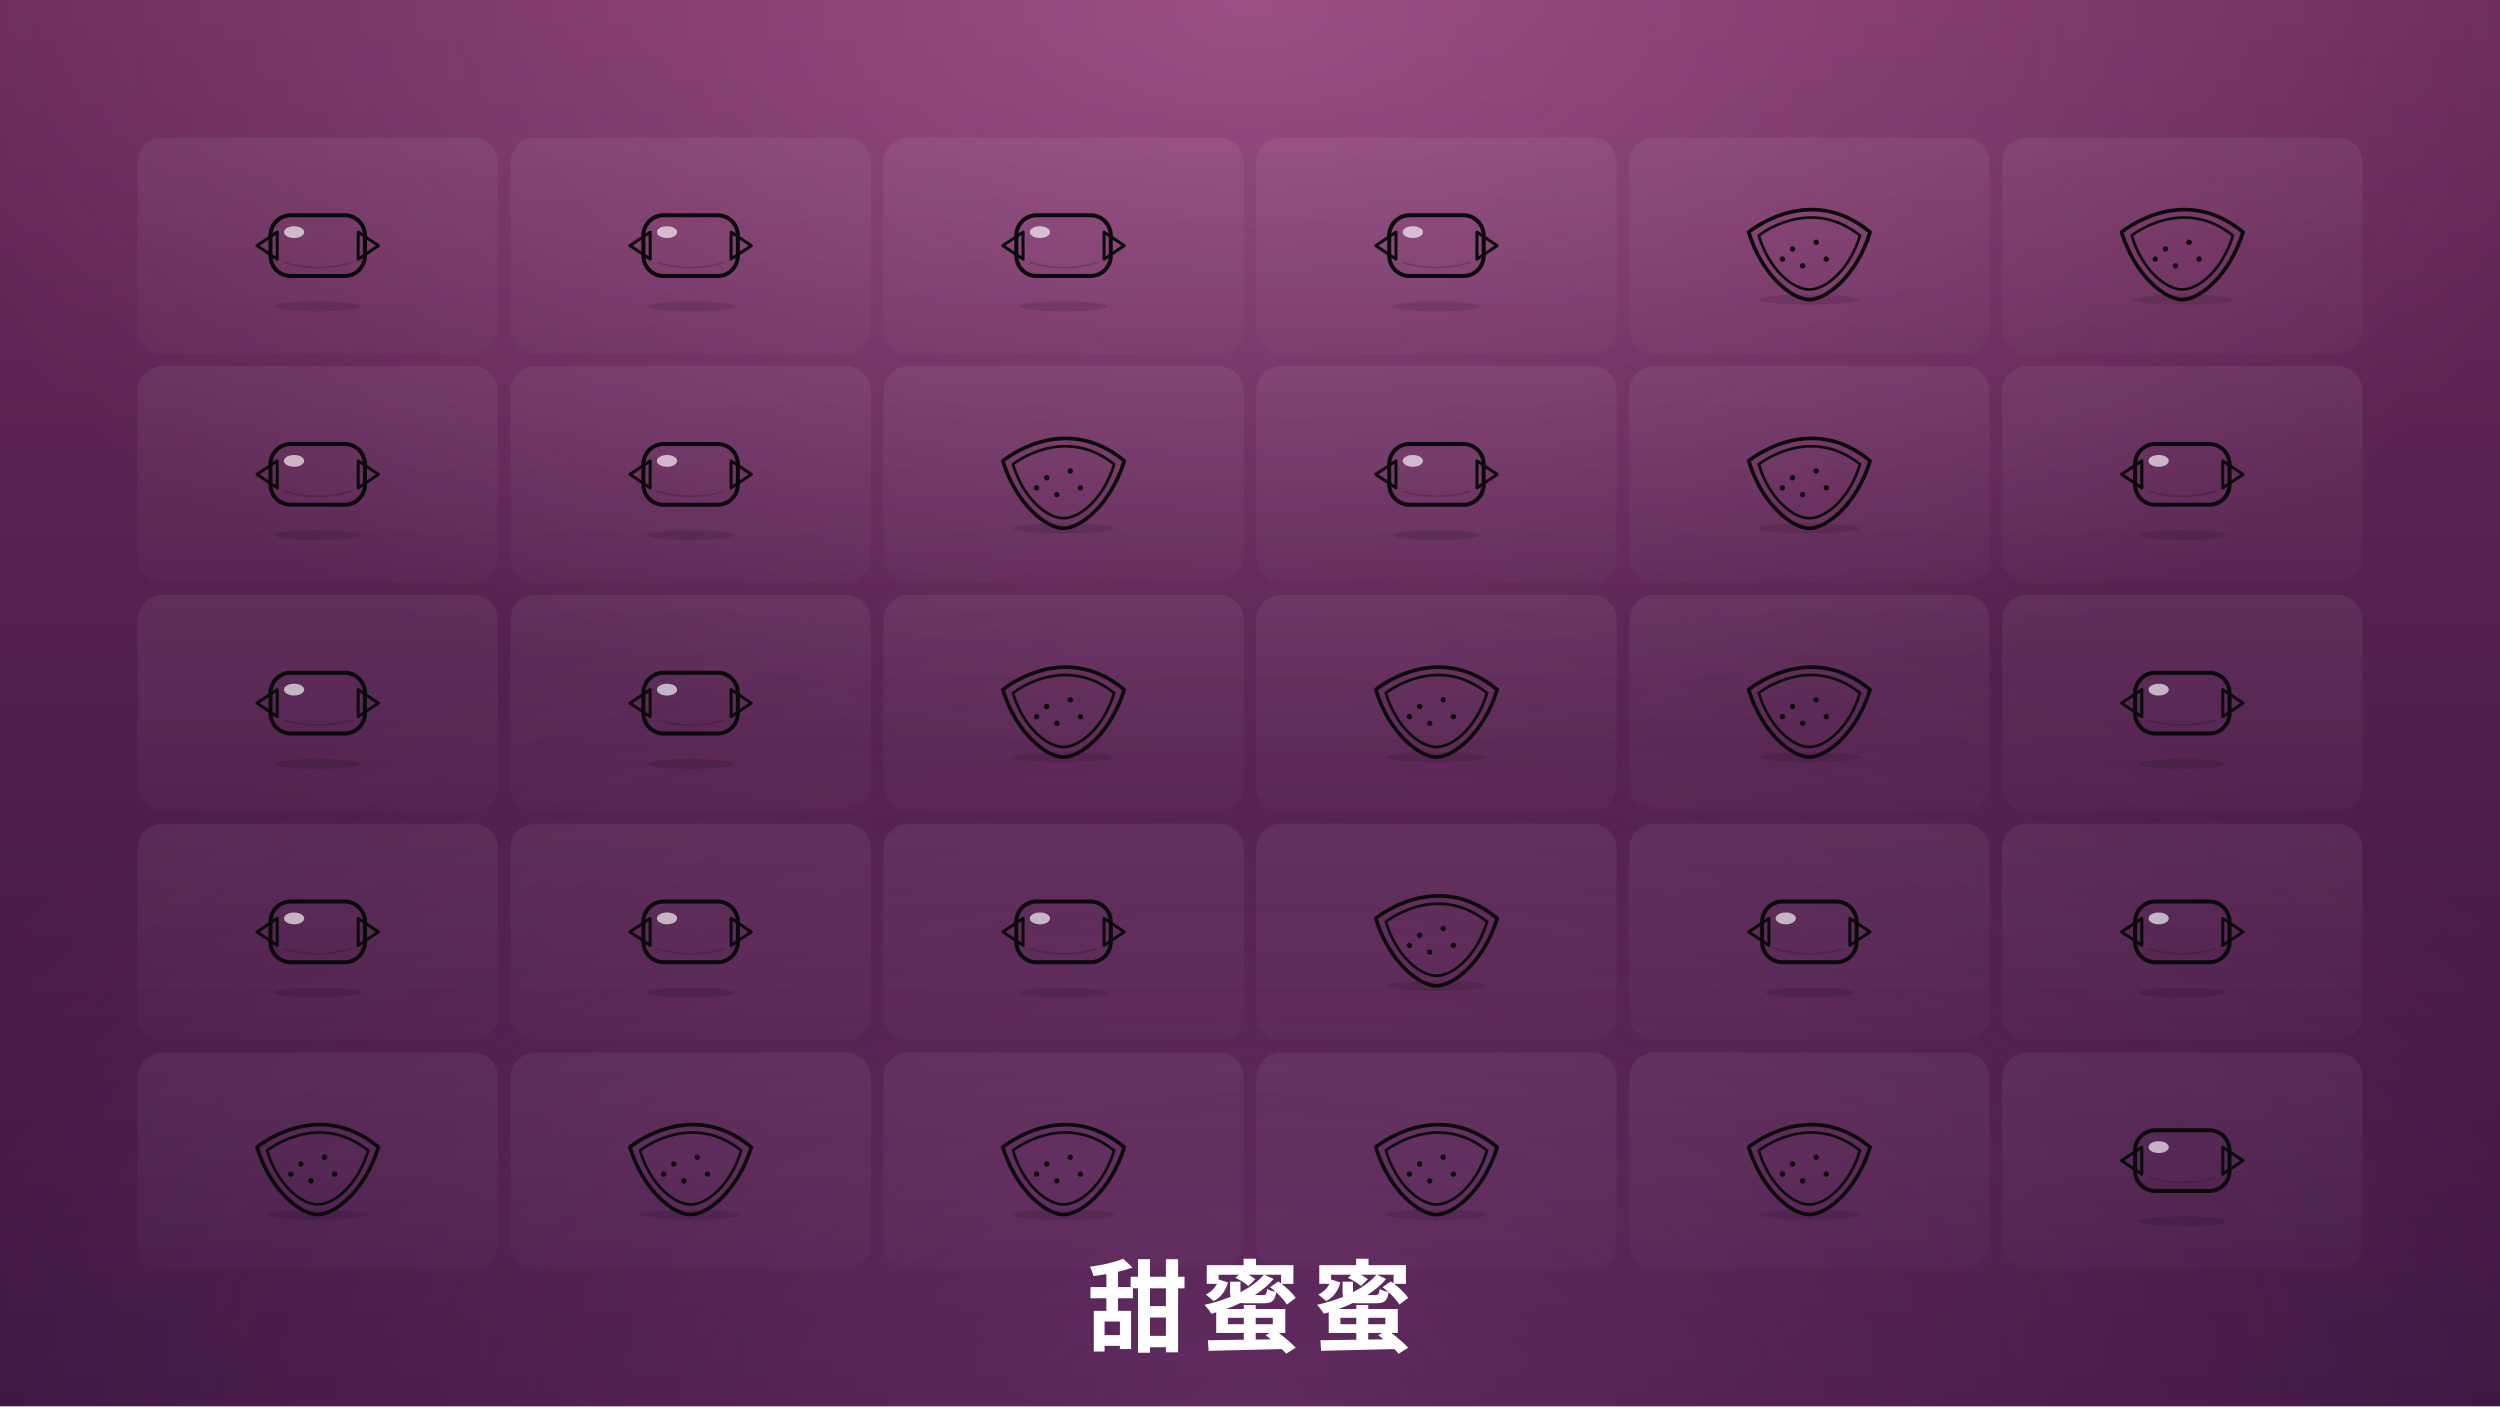
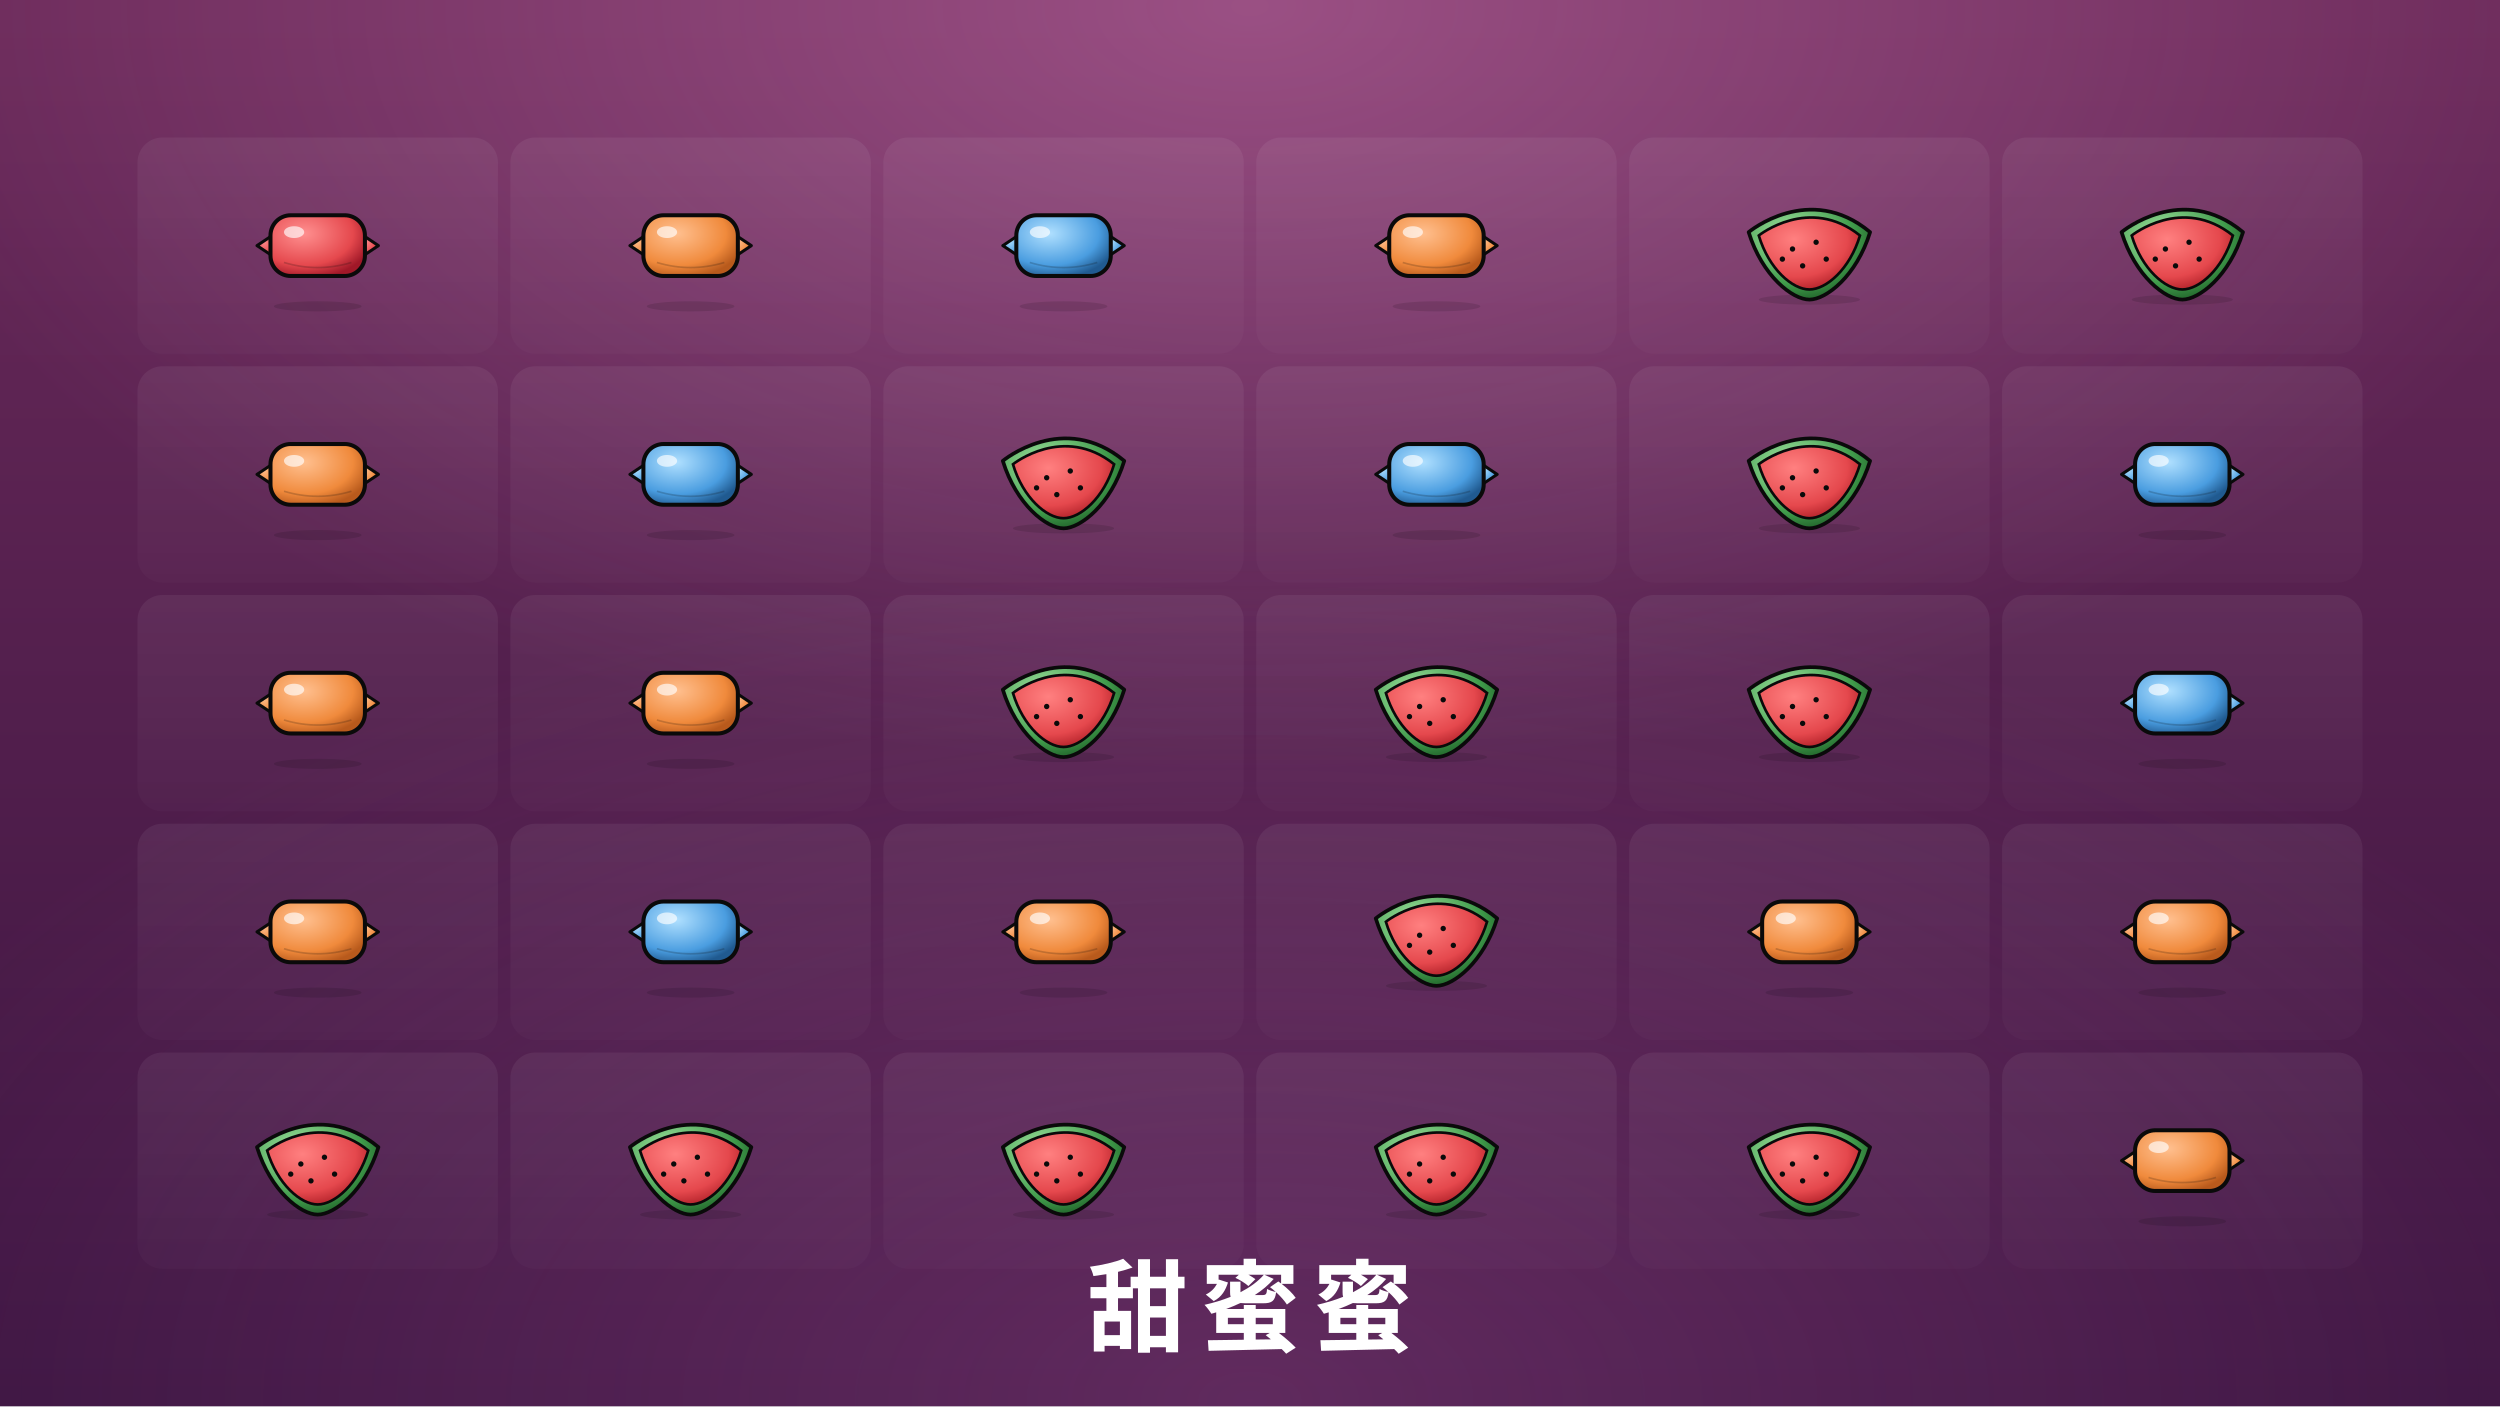
<svg xmlns="http://www.w3.org/2000/svg" viewBox="0 0 800 450" preserveAspectRatio="xMidYMid slice">
  <defs>
+     <radialGradient id="sw-blue" cx="35%" cy="30%" r="75%">
+       <stop offset="0%" stop-color="#b0e0ff" />
+       <stop offset="70%" stop-color="#4a9de0" />
+       <stop offset="100%" stop-color="#205a90" />
+     </radialGradient>
+     <radialGradient id="sw-green" cx="35%" cy="30%" r="75%">
+       <stop offset="0%" stop-color="#a8eaa8" />
+       <stop offset="70%" stop-color="#3f9a4a" />
+       <stop offset="100%" stop-color="#1f6028" />
+     </radialGradient>
+     <radialGradient id="sw-purple" cx="35%" cy="30%" r="75%">
+       <stop offset="0%" stop-color="#d8b0f0" />
+       <stop offset="70%" stop-color="#9060c0" />
+       <stop offset="100%" stop-color="#5a3080" />
+     </radialGradient>
+     <radialGradient id="sw-red" cx="35%" cy="30%" r="75%">
+       <stop offset="0%" stop-color="#ff9090" />
+       <stop offset="70%" stop-color="#e5484d" />
+       <stop offset="100%" stop-color="#a01828" />
+     </radialGradient>
+     <radialGradient id="sw-orange" cx="35%" cy="30%" r="75%">
+       <stop offset="0%" stop-color="#ffc090" />
+       <stop offset="70%" stop-color="#f08a3c" />
+       <stop offset="100%" stop-color="#b85a1c" />
+     </radialGradient>
+     <radialGradient id="sw-yellow" cx="35%" cy="30%" r="75%">
+       <stop offset="0%" stop-color="#fff2a0" />
+       <stop offset="70%" stop-color="#f0c33e" />
+       <stop offset="100%" stop-color="#a07020" />
+     </radialGradient>
+     <radialGradient id="sw-banana" cx="35%" cy="30%" r="75%">
+       <stop offset="0%" stop-color="#f0e8a0" />
+       <stop offset="70%" stop-color="#d8b84a" />
+       <stop offset="100%" stop-color="#a08030" />
+     </radialGradient>
+     <radialGradient id="sw-grape" cx="35%" cy="30%" r="75%">
+       <stop offset="0%" stop-color="#b088e0" />
+       <stop offset="70%" stop-color="#7a4aa8" />
+       <stop offset="100%" stop-color="#522e80" />
+     </radialGradient>
+     <radialGradient id="sw-watermelon" cx="35%" cy="30%" r="75%">
+       <stop offset="0%" stop-color="#ff8080" />
+       <stop offset="70%" stop-color="#e5484d" />
+       <stop offset="100%" stop-color="#b02028" />
+     </radialGradient>
+     <radialGradient id="sw-apple" cx="35%" cy="30%" r="75%">
+       <stop offset="0%" stop-color="#ff7878" />
+       <stop offset="70%" stop-color="#d03838" />
+       <stop offset="100%" stop-color="#901818" />
+     </radialGradient>
+     <radialGradient id="sw-plum" cx="35%" cy="30%" r="75%">
+       <stop offset="0%" stop-color="#c890d8" />
+       <stop offset="70%" stop-color="#8a4898" />
+       <stop offset="100%" stop-color="#5a2868" />
+     </radialGradient>
+     <linearGradient id="sw-lolli" x1="0" y1="0" x2="1" y2="1">
+       <stop offset="0%" stop-color="#ff9ed8" />
+       <stop offset="50%" stop-color="#c870b8" />
+       <stop offset="100%" stop-color="#7a2870" />
+     </linearGradient>
    <linearGradient id="cellbg" x1="0" y1="0" x2="0" y2="1">
      <stop offset="0" stop-color="#fff" stop-opacity=".06" />
      <stop offset="1" stop-color="#fff" stop-opacity=".02" />
    </linearGradient>
    <linearGradient id="hlbg" x1="0" y1="0" x2="0" y2="1">
      <stop offset="0" stop-color="#ffc8eb" stop-opacity=".4" />
      <stop offset="1" stop-color="#d63b8a" stop-opacity=".25" />
    </linearGradient>
    <radialGradient id="st1" cx="50%" cy="0%" r="55%">
      <stop offset="0" stop-color="#ffa0dc" stop-opacity=".32" />
      <stop offset="1" stop-color="#ffa0dc" stop-opacity="0" />
    </radialGradient>
    <radialGradient id="st2" cx="50%" cy="100%" r="60%">
      <stop offset="0" stop-color="#e678c8" stop-opacity=".22" />
      <stop offset="1" stop-color="#e678c8" stop-opacity="0" />
    </radialGradient>
    <linearGradient id="stbg" x1="0" y1="0" x2="0" y2="1">
      <stop offset="0" stop-color="#6b2a5a" />
      <stop offset="1" stop-color="#3a1440" />
    </linearGradient>
  </defs>
  <rect width="800" height="450" fill="url(#stbg)" />
  <rect width="800" height="450" fill="url(#st1)" />
  <rect width="800" height="450" fill="url(#st2)" />
  <rect x="44" y="44" width="115.333" height="69.2" rx="8" fill="url(#cellbg)" />
  <svg x="74.679" y="51.612" width="53.976" height="53.976" viewBox="0 0 100 100">
    <ellipse cx="50" cy="86" rx="26" ry="3" fill="#000" opacity=".12" />
    <path d="M14 50 L26 42 L26 58 Z" fill="url(#sw-red)" stroke="#0a0a0a" stroke-width="1.8" stroke-linejoin="round" />
    <path d="M86 50 L74 42 L74 58 Z" fill="url(#sw-red)" stroke="#0a0a0a" stroke-width="1.8" stroke-linejoin="round" />
    <rect x="22" y="32" width="56" height="36" rx="12" fill="url(#sw-red)" stroke="#0a0a0a" stroke-width="2.4" />
    <ellipse cx="36" cy="42" rx="6" ry="3.5" fill="#fff" opacity="0.65" />
    <path d="M30 60 Q50 66 70 60" stroke="#0a0a0a" stroke-width="1" fill="none" opacity=".2" />
  </svg>
  <rect x="163.333" y="44" width="115.333" height="69.2" rx="8" fill="url(#cellbg)" />
  <svg x="194.012" y="51.612" width="53.976" height="53.976" viewBox="0 0 100 100">
    <ellipse cx="50" cy="86" rx="26" ry="3" fill="#000" opacity=".12" />
    <path d="M14 50 L26 42 L26 58 Z" fill="url(#sw-orange)" stroke="#0a0a0a" stroke-width="1.8" stroke-linejoin="round" />
    <path d="M86 50 L74 42 L74 58 Z" fill="url(#sw-orange)" stroke="#0a0a0a" stroke-width="1.8" stroke-linejoin="round" />
    <rect x="22" y="32" width="56" height="36" rx="12" fill="url(#sw-orange)" stroke="#0a0a0a" stroke-width="2.4" />
    <ellipse cx="36" cy="42" rx="6" ry="3.5" fill="#fff" opacity="0.65" />
    <path d="M30 60 Q50 66 70 60" stroke="#0a0a0a" stroke-width="1" fill="none" opacity=".2" />
  </svg>
  <rect x="282.667" y="44" width="115.333" height="69.2" rx="8" fill="url(#cellbg)" />
  <svg x="313.345" y="51.612" width="53.976" height="53.976" viewBox="0 0 100 100">
    <ellipse cx="50" cy="86" rx="26" ry="3" fill="#000" opacity=".12" />
    <path d="M14 50 L26 42 L26 58 Z" fill="url(#sw-blue)" stroke="#0a0a0a" stroke-width="1.8" stroke-linejoin="round" />
    <path d="M86 50 L74 42 L74 58 Z" fill="url(#sw-blue)" stroke="#0a0a0a" stroke-width="1.8" stroke-linejoin="round" />
    <rect x="22" y="32" width="56" height="36" rx="12" fill="url(#sw-blue)" stroke="#0a0a0a" stroke-width="2.4" />
    <ellipse cx="36" cy="42" rx="6" ry="3.5" fill="#fff" opacity="0.65" />
    <path d="M30 60 Q50 66 70 60" stroke="#0a0a0a" stroke-width="1" fill="none" opacity=".2" />
  </svg>
  <rect x="402" y="44" width="115.333" height="69.2" rx="8" fill="url(#cellbg)" />
  <svg x="432.679" y="51.612" width="53.976" height="53.976" viewBox="0 0 100 100">
    <ellipse cx="50" cy="86" rx="26" ry="3" fill="#000" opacity=".12" />
    <path d="M14 50 L26 42 L26 58 Z" fill="url(#sw-orange)" stroke="#0a0a0a" stroke-width="1.8" stroke-linejoin="round" />
    <path d="M86 50 L74 42 L74 58 Z" fill="url(#sw-orange)" stroke="#0a0a0a" stroke-width="1.8" stroke-linejoin="round" />
    <rect x="22" y="32" width="56" height="36" rx="12" fill="url(#sw-orange)" stroke="#0a0a0a" stroke-width="2.4" />
    <ellipse cx="36" cy="42" rx="6" ry="3.5" fill="#fff" opacity="0.65" />
    <path d="M30 60 Q50 66 70 60" stroke="#0a0a0a" stroke-width="1" fill="none" opacity=".2" />
  </svg>
  <rect x="521.333" y="44" width="115.333" height="69.2" rx="8" fill="url(#cellbg)" />
  <svg x="552.012" y="51.612" width="53.976" height="53.976" viewBox="0 0 100 100">
    <ellipse cx="50" cy="82" rx="30" ry="3" fill="#000" opacity=".12" />
    <path d="M14 42 C14 42 50 12 86 42 C78 68 60 82 50 82 C40 82 22 68 14 42 Z" fill="url(#sw-green)" stroke="#0a0a0a" stroke-width="2.2" stroke-linejoin="round" />
    <path d="M20 44 C20 44 50 20 80 44 C74 64 60 76 50 76 C40 76 26 64 20 44 Z" fill="url(#sw-watermelon)" stroke="#0a0a0a" stroke-width="1.6" />
    <circle cx="40" cy="52" r="1.6" fill="#0a0a0a" />
    <circle cx="54" cy="48" r="1.6" fill="#0a0a0a" />
    <circle cx="60" cy="58" r="1.6" fill="#0a0a0a" />
    <circle cx="46" cy="62" r="1.6" fill="#0a0a0a" />
    <circle cx="34" cy="58" r="1.6" fill="#0a0a0a" />
  </svg>
  <rect x="640.667" y="44" width="115.333" height="69.2" rx="8" fill="url(#cellbg)" />
  <svg x="671.345" y="51.612" width="53.976" height="53.976" viewBox="0 0 100 100">
    <ellipse cx="50" cy="82" rx="30" ry="3" fill="#000" opacity=".12" />
    <path d="M14 42 C14 42 50 12 86 42 C78 68 60 82 50 82 C40 82 22 68 14 42 Z" fill="url(#sw-green)" stroke="#0a0a0a" stroke-width="2.2" stroke-linejoin="round" />
    <path d="M20 44 C20 44 50 20 80 44 C74 64 60 76 50 76 C40 76 26 64 20 44 Z" fill="url(#sw-watermelon)" stroke="#0a0a0a" stroke-width="1.6" />
    <circle cx="40" cy="52" r="1.6" fill="#0a0a0a" />
    <circle cx="54" cy="48" r="1.6" fill="#0a0a0a" />
    <circle cx="60" cy="58" r="1.6" fill="#0a0a0a" />
    <circle cx="46" cy="62" r="1.6" fill="#0a0a0a" />
    <circle cx="34" cy="58" r="1.6" fill="#0a0a0a" />
  </svg>
  <rect x="44" y="117.2" width="115.333" height="69.2" rx="8" fill="url(#cellbg)" />
  <svg x="74.679" y="124.812" width="53.976" height="53.976" viewBox="0 0 100 100">
    <ellipse cx="50" cy="86" rx="26" ry="3" fill="#000" opacity=".12" />
    <path d="M14 50 L26 42 L26 58 Z" fill="url(#sw-orange)" stroke="#0a0a0a" stroke-width="1.8" stroke-linejoin="round" />
    <path d="M86 50 L74 42 L74 58 Z" fill="url(#sw-orange)" stroke="#0a0a0a" stroke-width="1.8" stroke-linejoin="round" />
    <rect x="22" y="32" width="56" height="36" rx="12" fill="url(#sw-orange)" stroke="#0a0a0a" stroke-width="2.4" />
    <ellipse cx="36" cy="42" rx="6" ry="3.5" fill="#fff" opacity="0.65" />
    <path d="M30 60 Q50 66 70 60" stroke="#0a0a0a" stroke-width="1" fill="none" opacity=".2" />
  </svg>
  <rect x="163.333" y="117.2" width="115.333" height="69.2" rx="8" fill="url(#cellbg)" />
  <svg x="194.012" y="124.812" width="53.976" height="53.976" viewBox="0 0 100 100">
    <ellipse cx="50" cy="86" rx="26" ry="3" fill="#000" opacity=".12" />
    <path d="M14 50 L26 42 L26 58 Z" fill="url(#sw-blue)" stroke="#0a0a0a" stroke-width="1.8" stroke-linejoin="round" />
    <path d="M86 50 L74 42 L74 58 Z" fill="url(#sw-blue)" stroke="#0a0a0a" stroke-width="1.8" stroke-linejoin="round" />
    <rect x="22" y="32" width="56" height="36" rx="12" fill="url(#sw-blue)" stroke="#0a0a0a" stroke-width="2.4" />
    <ellipse cx="36" cy="42" rx="6" ry="3.5" fill="#fff" opacity="0.65" />
    <path d="M30 60 Q50 66 70 60" stroke="#0a0a0a" stroke-width="1" fill="none" opacity=".2" />
  </svg>
  <rect x="282.667" y="117.2" width="115.333" height="69.2" rx="8" fill="url(#cellbg)" />
  <svg x="313.345" y="124.812" width="53.976" height="53.976" viewBox="0 0 100 100">
    <ellipse cx="50" cy="82" rx="30" ry="3" fill="#000" opacity=".12" />
    <path d="M14 42 C14 42 50 12 86 42 C78 68 60 82 50 82 C40 82 22 68 14 42 Z" fill="url(#sw-green)" stroke="#0a0a0a" stroke-width="2.2" stroke-linejoin="round" />
    <path d="M20 44 C20 44 50 20 80 44 C74 64 60 76 50 76 C40 76 26 64 20 44 Z" fill="url(#sw-watermelon)" stroke="#0a0a0a" stroke-width="1.6" />
    <circle cx="40" cy="52" r="1.6" fill="#0a0a0a" />
    <circle cx="54" cy="48" r="1.6" fill="#0a0a0a" />
    <circle cx="60" cy="58" r="1.6" fill="#0a0a0a" />
    <circle cx="46" cy="62" r="1.6" fill="#0a0a0a" />
    <circle cx="34" cy="58" r="1.6" fill="#0a0a0a" />
  </svg>
  <rect x="402" y="117.2" width="115.333" height="69.2" rx="8" fill="url(#cellbg)" />
  <svg x="432.679" y="124.812" width="53.976" height="53.976" viewBox="0 0 100 100">
    <ellipse cx="50" cy="86" rx="26" ry="3" fill="#000" opacity=".12" />
    <path d="M14 50 L26 42 L26 58 Z" fill="url(#sw-blue)" stroke="#0a0a0a" stroke-width="1.8" stroke-linejoin="round" />
    <path d="M86 50 L74 42 L74 58 Z" fill="url(#sw-blue)" stroke="#0a0a0a" stroke-width="1.8" stroke-linejoin="round" />
    <rect x="22" y="32" width="56" height="36" rx="12" fill="url(#sw-blue)" stroke="#0a0a0a" stroke-width="2.4" />
    <ellipse cx="36" cy="42" rx="6" ry="3.5" fill="#fff" opacity="0.65" />
    <path d="M30 60 Q50 66 70 60" stroke="#0a0a0a" stroke-width="1" fill="none" opacity=".2" />
  </svg>
  <rect x="521.333" y="117.2" width="115.333" height="69.2" rx="8" fill="url(#cellbg)" />
  <svg x="552.012" y="124.812" width="53.976" height="53.976" viewBox="0 0 100 100">
    <ellipse cx="50" cy="82" rx="30" ry="3" fill="#000" opacity=".12" />
    <path d="M14 42 C14 42 50 12 86 42 C78 68 60 82 50 82 C40 82 22 68 14 42 Z" fill="url(#sw-green)" stroke="#0a0a0a" stroke-width="2.2" stroke-linejoin="round" />
    <path d="M20 44 C20 44 50 20 80 44 C74 64 60 76 50 76 C40 76 26 64 20 44 Z" fill="url(#sw-watermelon)" stroke="#0a0a0a" stroke-width="1.6" />
    <circle cx="40" cy="52" r="1.6" fill="#0a0a0a" />
    <circle cx="54" cy="48" r="1.6" fill="#0a0a0a" />
    <circle cx="60" cy="58" r="1.6" fill="#0a0a0a" />
    <circle cx="46" cy="62" r="1.6" fill="#0a0a0a" />
    <circle cx="34" cy="58" r="1.6" fill="#0a0a0a" />
  </svg>
  <rect x="640.667" y="117.2" width="115.333" height="69.2" rx="8" fill="url(#cellbg)" />
  <svg x="671.345" y="124.812" width="53.976" height="53.976" viewBox="0 0 100 100">
    <ellipse cx="50" cy="86" rx="26" ry="3" fill="#000" opacity=".12" />
    <path d="M14 50 L26 42 L26 58 Z" fill="url(#sw-blue)" stroke="#0a0a0a" stroke-width="1.8" stroke-linejoin="round" />
    <path d="M86 50 L74 42 L74 58 Z" fill="url(#sw-blue)" stroke="#0a0a0a" stroke-width="1.8" stroke-linejoin="round" />
    <rect x="22" y="32" width="56" height="36" rx="12" fill="url(#sw-blue)" stroke="#0a0a0a" stroke-width="2.4" />
    <ellipse cx="36" cy="42" rx="6" ry="3.5" fill="#fff" opacity="0.65" />
    <path d="M30 60 Q50 66 70 60" stroke="#0a0a0a" stroke-width="1" fill="none" opacity=".2" />
  </svg>
  <rect x="44" y="190.4" width="115.333" height="69.2" rx="8" fill="url(#cellbg)" />
  <svg x="74.679" y="198.012" width="53.976" height="53.976" viewBox="0 0 100 100">
    <ellipse cx="50" cy="86" rx="26" ry="3" fill="#000" opacity=".12" />
    <path d="M14 50 L26 42 L26 58 Z" fill="url(#sw-orange)" stroke="#0a0a0a" stroke-width="1.8" stroke-linejoin="round" />
    <path d="M86 50 L74 42 L74 58 Z" fill="url(#sw-orange)" stroke="#0a0a0a" stroke-width="1.8" stroke-linejoin="round" />
    <rect x="22" y="32" width="56" height="36" rx="12" fill="url(#sw-orange)" stroke="#0a0a0a" stroke-width="2.4" />
    <ellipse cx="36" cy="42" rx="6" ry="3.5" fill="#fff" opacity="0.65" />
    <path d="M30 60 Q50 66 70 60" stroke="#0a0a0a" stroke-width="1" fill="none" opacity=".2" />
  </svg>
  <rect x="163.333" y="190.4" width="115.333" height="69.2" rx="8" fill="url(#cellbg)" />
  <svg x="194.012" y="198.012" width="53.976" height="53.976" viewBox="0 0 100 100">
    <ellipse cx="50" cy="86" rx="26" ry="3" fill="#000" opacity=".12" />
    <path d="M14 50 L26 42 L26 58 Z" fill="url(#sw-orange)" stroke="#0a0a0a" stroke-width="1.8" stroke-linejoin="round" />
    <path d="M86 50 L74 42 L74 58 Z" fill="url(#sw-orange)" stroke="#0a0a0a" stroke-width="1.8" stroke-linejoin="round" />
    <rect x="22" y="32" width="56" height="36" rx="12" fill="url(#sw-orange)" stroke="#0a0a0a" stroke-width="2.4" />
    <ellipse cx="36" cy="42" rx="6" ry="3.5" fill="#fff" opacity="0.65" />
    <path d="M30 60 Q50 66 70 60" stroke="#0a0a0a" stroke-width="1" fill="none" opacity=".2" />
  </svg>
  <rect x="282.667" y="190.4" width="115.333" height="69.2" rx="8" fill="url(#cellbg)" />
  <svg x="313.345" y="198.012" width="53.976" height="53.976" viewBox="0 0 100 100">
    <ellipse cx="50" cy="82" rx="30" ry="3" fill="#000" opacity=".12" />
    <path d="M14 42 C14 42 50 12 86 42 C78 68 60 82 50 82 C40 82 22 68 14 42 Z" fill="url(#sw-green)" stroke="#0a0a0a" stroke-width="2.2" stroke-linejoin="round" />
    <path d="M20 44 C20 44 50 20 80 44 C74 64 60 76 50 76 C40 76 26 64 20 44 Z" fill="url(#sw-watermelon)" stroke="#0a0a0a" stroke-width="1.6" />
    <circle cx="40" cy="52" r="1.6" fill="#0a0a0a" />
    <circle cx="54" cy="48" r="1.6" fill="#0a0a0a" />
    <circle cx="60" cy="58" r="1.6" fill="#0a0a0a" />
    <circle cx="46" cy="62" r="1.6" fill="#0a0a0a" />
    <circle cx="34" cy="58" r="1.6" fill="#0a0a0a" />
  </svg>
  <rect x="402" y="190.4" width="115.333" height="69.2" rx="8" fill="url(#cellbg)" />
  <svg x="432.679" y="198.012" width="53.976" height="53.976" viewBox="0 0 100 100">
    <ellipse cx="50" cy="82" rx="30" ry="3" fill="#000" opacity=".12" />
    <path d="M14 42 C14 42 50 12 86 42 C78 68 60 82 50 82 C40 82 22 68 14 42 Z" fill="url(#sw-green)" stroke="#0a0a0a" stroke-width="2.2" stroke-linejoin="round" />
    <path d="M20 44 C20 44 50 20 80 44 C74 64 60 76 50 76 C40 76 26 64 20 44 Z" fill="url(#sw-watermelon)" stroke="#0a0a0a" stroke-width="1.6" />
    <circle cx="40" cy="52" r="1.6" fill="#0a0a0a" />
    <circle cx="54" cy="48" r="1.6" fill="#0a0a0a" />
    <circle cx="60" cy="58" r="1.6" fill="#0a0a0a" />
    <circle cx="46" cy="62" r="1.6" fill="#0a0a0a" />
    <circle cx="34" cy="58" r="1.6" fill="#0a0a0a" />
  </svg>
  <rect x="521.333" y="190.4" width="115.333" height="69.2" rx="8" fill="url(#cellbg)" />
  <svg x="552.012" y="198.012" width="53.976" height="53.976" viewBox="0 0 100 100">
    <ellipse cx="50" cy="82" rx="30" ry="3" fill="#000" opacity=".12" />
    <path d="M14 42 C14 42 50 12 86 42 C78 68 60 82 50 82 C40 82 22 68 14 42 Z" fill="url(#sw-green)" stroke="#0a0a0a" stroke-width="2.2" stroke-linejoin="round" />
    <path d="M20 44 C20 44 50 20 80 44 C74 64 60 76 50 76 C40 76 26 64 20 44 Z" fill="url(#sw-watermelon)" stroke="#0a0a0a" stroke-width="1.6" />
    <circle cx="40" cy="52" r="1.6" fill="#0a0a0a" />
    <circle cx="54" cy="48" r="1.6" fill="#0a0a0a" />
    <circle cx="60" cy="58" r="1.6" fill="#0a0a0a" />
    <circle cx="46" cy="62" r="1.6" fill="#0a0a0a" />
    <circle cx="34" cy="58" r="1.6" fill="#0a0a0a" />
  </svg>
  <rect x="640.667" y="190.4" width="115.333" height="69.2" rx="8" fill="url(#cellbg)" />
  <svg x="671.345" y="198.012" width="53.976" height="53.976" viewBox="0 0 100 100">
    <ellipse cx="50" cy="86" rx="26" ry="3" fill="#000" opacity=".12" />
    <path d="M14 50 L26 42 L26 58 Z" fill="url(#sw-blue)" stroke="#0a0a0a" stroke-width="1.8" stroke-linejoin="round" />
    <path d="M86 50 L74 42 L74 58 Z" fill="url(#sw-blue)" stroke="#0a0a0a" stroke-width="1.8" stroke-linejoin="round" />
    <rect x="22" y="32" width="56" height="36" rx="12" fill="url(#sw-blue)" stroke="#0a0a0a" stroke-width="2.4" />
    <ellipse cx="36" cy="42" rx="6" ry="3.5" fill="#fff" opacity="0.65" />
    <path d="M30 60 Q50 66 70 60" stroke="#0a0a0a" stroke-width="1" fill="none" opacity=".2" />
  </svg>
  <rect x="44" y="263.6" width="115.333" height="69.2" rx="8" fill="url(#cellbg)" />
  <svg x="74.679" y="271.212" width="53.976" height="53.976" viewBox="0 0 100 100">
    <ellipse cx="50" cy="86" rx="26" ry="3" fill="#000" opacity=".12" />
    <path d="M14 50 L26 42 L26 58 Z" fill="url(#sw-orange)" stroke="#0a0a0a" stroke-width="1.8" stroke-linejoin="round" />
    <path d="M86 50 L74 42 L74 58 Z" fill="url(#sw-orange)" stroke="#0a0a0a" stroke-width="1.8" stroke-linejoin="round" />
    <rect x="22" y="32" width="56" height="36" rx="12" fill="url(#sw-orange)" stroke="#0a0a0a" stroke-width="2.4" />
    <ellipse cx="36" cy="42" rx="6" ry="3.5" fill="#fff" opacity="0.65" />
    <path d="M30 60 Q50 66 70 60" stroke="#0a0a0a" stroke-width="1" fill="none" opacity=".2" />
  </svg>
  <rect x="163.333" y="263.6" width="115.333" height="69.2" rx="8" fill="url(#cellbg)" />
  <svg x="194.012" y="271.212" width="53.976" height="53.976" viewBox="0 0 100 100">
    <ellipse cx="50" cy="86" rx="26" ry="3" fill="#000" opacity=".12" />
    <path d="M14 50 L26 42 L26 58 Z" fill="url(#sw-blue)" stroke="#0a0a0a" stroke-width="1.8" stroke-linejoin="round" />
    <path d="M86 50 L74 42 L74 58 Z" fill="url(#sw-blue)" stroke="#0a0a0a" stroke-width="1.8" stroke-linejoin="round" />
    <rect x="22" y="32" width="56" height="36" rx="12" fill="url(#sw-blue)" stroke="#0a0a0a" stroke-width="2.4" />
    <ellipse cx="36" cy="42" rx="6" ry="3.5" fill="#fff" opacity="0.65" />
    <path d="M30 60 Q50 66 70 60" stroke="#0a0a0a" stroke-width="1" fill="none" opacity=".2" />
  </svg>
  <rect x="282.667" y="263.6" width="115.333" height="69.2" rx="8" fill="url(#cellbg)" />
  <svg x="313.345" y="271.212" width="53.976" height="53.976" viewBox="0 0 100 100">
    <ellipse cx="50" cy="86" rx="26" ry="3" fill="#000" opacity=".12" />
    <path d="M14 50 L26 42 L26 58 Z" fill="url(#sw-orange)" stroke="#0a0a0a" stroke-width="1.8" stroke-linejoin="round" />
    <path d="M86 50 L74 42 L74 58 Z" fill="url(#sw-orange)" stroke="#0a0a0a" stroke-width="1.8" stroke-linejoin="round" />
    <rect x="22" y="32" width="56" height="36" rx="12" fill="url(#sw-orange)" stroke="#0a0a0a" stroke-width="2.4" />
    <ellipse cx="36" cy="42" rx="6" ry="3.5" fill="#fff" opacity="0.65" />
    <path d="M30 60 Q50 66 70 60" stroke="#0a0a0a" stroke-width="1" fill="none" opacity=".2" />
  </svg>
  <rect x="402" y="263.6" width="115.333" height="69.2" rx="8" fill="url(#cellbg)" />
  <svg x="432.679" y="271.212" width="53.976" height="53.976" viewBox="0 0 100 100">
    <ellipse cx="50" cy="82" rx="30" ry="3" fill="#000" opacity=".12" />
    <path d="M14 42 C14 42 50 12 86 42 C78 68 60 82 50 82 C40 82 22 68 14 42 Z" fill="url(#sw-green)" stroke="#0a0a0a" stroke-width="2.2" stroke-linejoin="round" />
    <path d="M20 44 C20 44 50 20 80 44 C74 64 60 76 50 76 C40 76 26 64 20 44 Z" fill="url(#sw-watermelon)" stroke="#0a0a0a" stroke-width="1.6" />
    <circle cx="40" cy="52" r="1.6" fill="#0a0a0a" />
    <circle cx="54" cy="48" r="1.6" fill="#0a0a0a" />
    <circle cx="60" cy="58" r="1.6" fill="#0a0a0a" />
    <circle cx="46" cy="62" r="1.6" fill="#0a0a0a" />
    <circle cx="34" cy="58" r="1.6" fill="#0a0a0a" />
  </svg>
  <rect x="521.333" y="263.6" width="115.333" height="69.2" rx="8" fill="url(#cellbg)" />
  <svg x="552.012" y="271.212" width="53.976" height="53.976" viewBox="0 0 100 100">
    <ellipse cx="50" cy="86" rx="26" ry="3" fill="#000" opacity=".12" />
    <path d="M14 50 L26 42 L26 58 Z" fill="url(#sw-orange)" stroke="#0a0a0a" stroke-width="1.8" stroke-linejoin="round" />
    <path d="M86 50 L74 42 L74 58 Z" fill="url(#sw-orange)" stroke="#0a0a0a" stroke-width="1.8" stroke-linejoin="round" />
    <rect x="22" y="32" width="56" height="36" rx="12" fill="url(#sw-orange)" stroke="#0a0a0a" stroke-width="2.4" />
    <ellipse cx="36" cy="42" rx="6" ry="3.5" fill="#fff" opacity="0.65" />
    <path d="M30 60 Q50 66 70 60" stroke="#0a0a0a" stroke-width="1" fill="none" opacity=".2" />
  </svg>
  <rect x="640.667" y="263.6" width="115.333" height="69.2" rx="8" fill="url(#cellbg)" />
  <svg x="671.345" y="271.212" width="53.976" height="53.976" viewBox="0 0 100 100">
    <ellipse cx="50" cy="86" rx="26" ry="3" fill="#000" opacity=".12" />
    <path d="M14 50 L26 42 L26 58 Z" fill="url(#sw-orange)" stroke="#0a0a0a" stroke-width="1.8" stroke-linejoin="round" />
    <path d="M86 50 L74 42 L74 58 Z" fill="url(#sw-orange)" stroke="#0a0a0a" stroke-width="1.8" stroke-linejoin="round" />
    <rect x="22" y="32" width="56" height="36" rx="12" fill="url(#sw-orange)" stroke="#0a0a0a" stroke-width="2.4" />
    <ellipse cx="36" cy="42" rx="6" ry="3.5" fill="#fff" opacity="0.65" />
    <path d="M30 60 Q50 66 70 60" stroke="#0a0a0a" stroke-width="1" fill="none" opacity=".2" />
  </svg>
  <rect x="44" y="336.8" width="115.333" height="69.2" rx="8" fill="url(#cellbg)" />
  <svg x="74.679" y="344.412" width="53.976" height="53.976" viewBox="0 0 100 100">
    <ellipse cx="50" cy="82" rx="30" ry="3" fill="#000" opacity=".12" />
    <path d="M14 42 C14 42 50 12 86 42 C78 68 60 82 50 82 C40 82 22 68 14 42 Z" fill="url(#sw-green)" stroke="#0a0a0a" stroke-width="2.2" stroke-linejoin="round" />
    <path d="M20 44 C20 44 50 20 80 44 C74 64 60 76 50 76 C40 76 26 64 20 44 Z" fill="url(#sw-watermelon)" stroke="#0a0a0a" stroke-width="1.6" />
    <circle cx="40" cy="52" r="1.6" fill="#0a0a0a" />
    <circle cx="54" cy="48" r="1.6" fill="#0a0a0a" />
    <circle cx="60" cy="58" r="1.6" fill="#0a0a0a" />
    <circle cx="46" cy="62" r="1.6" fill="#0a0a0a" />
    <circle cx="34" cy="58" r="1.6" fill="#0a0a0a" />
  </svg>
  <rect x="163.333" y="336.8" width="115.333" height="69.2" rx="8" fill="url(#cellbg)" />
  <svg x="194.012" y="344.412" width="53.976" height="53.976" viewBox="0 0 100 100">
    <ellipse cx="50" cy="82" rx="30" ry="3" fill="#000" opacity=".12" />
    <path d="M14 42 C14 42 50 12 86 42 C78 68 60 82 50 82 C40 82 22 68 14 42 Z" fill="url(#sw-green)" stroke="#0a0a0a" stroke-width="2.2" stroke-linejoin="round" />
    <path d="M20 44 C20 44 50 20 80 44 C74 64 60 76 50 76 C40 76 26 64 20 44 Z" fill="url(#sw-watermelon)" stroke="#0a0a0a" stroke-width="1.6" />
    <circle cx="40" cy="52" r="1.6" fill="#0a0a0a" />
    <circle cx="54" cy="48" r="1.6" fill="#0a0a0a" />
    <circle cx="60" cy="58" r="1.6" fill="#0a0a0a" />
    <circle cx="46" cy="62" r="1.6" fill="#0a0a0a" />
    <circle cx="34" cy="58" r="1.6" fill="#0a0a0a" />
  </svg>
  <rect x="282.667" y="336.8" width="115.333" height="69.2" rx="8" fill="url(#cellbg)" />
  <svg x="313.345" y="344.412" width="53.976" height="53.976" viewBox="0 0 100 100">
    <ellipse cx="50" cy="82" rx="30" ry="3" fill="#000" opacity=".12" />
    <path d="M14 42 C14 42 50 12 86 42 C78 68 60 82 50 82 C40 82 22 68 14 42 Z" fill="url(#sw-green)" stroke="#0a0a0a" stroke-width="2.2" stroke-linejoin="round" />
    <path d="M20 44 C20 44 50 20 80 44 C74 64 60 76 50 76 C40 76 26 64 20 44 Z" fill="url(#sw-watermelon)" stroke="#0a0a0a" stroke-width="1.6" />
    <circle cx="40" cy="52" r="1.6" fill="#0a0a0a" />
    <circle cx="54" cy="48" r="1.6" fill="#0a0a0a" />
    <circle cx="60" cy="58" r="1.6" fill="#0a0a0a" />
    <circle cx="46" cy="62" r="1.6" fill="#0a0a0a" />
    <circle cx="34" cy="58" r="1.6" fill="#0a0a0a" />
  </svg>
  <rect x="402" y="336.8" width="115.333" height="69.2" rx="8" fill="url(#cellbg)" />
  <svg x="432.679" y="344.412" width="53.976" height="53.976" viewBox="0 0 100 100">
    <ellipse cx="50" cy="82" rx="30" ry="3" fill="#000" opacity=".12" />
    <path d="M14 42 C14 42 50 12 86 42 C78 68 60 82 50 82 C40 82 22 68 14 42 Z" fill="url(#sw-green)" stroke="#0a0a0a" stroke-width="2.2" stroke-linejoin="round" />
    <path d="M20 44 C20 44 50 20 80 44 C74 64 60 76 50 76 C40 76 26 64 20 44 Z" fill="url(#sw-watermelon)" stroke="#0a0a0a" stroke-width="1.6" />
    <circle cx="40" cy="52" r="1.6" fill="#0a0a0a" />
    <circle cx="54" cy="48" r="1.6" fill="#0a0a0a" />
    <circle cx="60" cy="58" r="1.6" fill="#0a0a0a" />
    <circle cx="46" cy="62" r="1.6" fill="#0a0a0a" />
    <circle cx="34" cy="58" r="1.6" fill="#0a0a0a" />
  </svg>
  <rect x="521.333" y="336.8" width="115.333" height="69.2" rx="8" fill="url(#cellbg)" />
  <svg x="552.012" y="344.412" width="53.976" height="53.976" viewBox="0 0 100 100">
    <ellipse cx="50" cy="82" rx="30" ry="3" fill="#000" opacity=".12" />
    <path d="M14 42 C14 42 50 12 86 42 C78 68 60 82 50 82 C40 82 22 68 14 42 Z" fill="url(#sw-green)" stroke="#0a0a0a" stroke-width="2.2" stroke-linejoin="round" />
    <path d="M20 44 C20 44 50 20 80 44 C74 64 60 76 50 76 C40 76 26 64 20 44 Z" fill="url(#sw-watermelon)" stroke="#0a0a0a" stroke-width="1.6" />
    <circle cx="40" cy="52" r="1.6" fill="#0a0a0a" />
    <circle cx="54" cy="48" r="1.6" fill="#0a0a0a" />
    <circle cx="60" cy="58" r="1.6" fill="#0a0a0a" />
    <circle cx="46" cy="62" r="1.6" fill="#0a0a0a" />
    <circle cx="34" cy="58" r="1.6" fill="#0a0a0a" />
  </svg>
  <rect x="640.667" y="336.8" width="115.333" height="69.2" rx="8" fill="url(#cellbg)" />
  <svg x="671.345" y="344.412" width="53.976" height="53.976" viewBox="0 0 100 100">
    <ellipse cx="50" cy="86" rx="26" ry="3" fill="#000" opacity=".12" />
    <path d="M14 50 L26 42 L26 58 Z" fill="url(#sw-orange)" stroke="#0a0a0a" stroke-width="1.8" stroke-linejoin="round" />
    <path d="M86 50 L74 42 L74 58 Z" fill="url(#sw-orange)" stroke="#0a0a0a" stroke-width="1.8" stroke-linejoin="round" />
    <rect x="22" y="32" width="56" height="36" rx="12" fill="url(#sw-orange)" stroke="#0a0a0a" stroke-width="2.4" />
    <ellipse cx="36" cy="42" rx="6" ry="3.5" fill="#fff" opacity="0.65" />
    <path d="M30 60 Q50 66 70 60" stroke="#0a0a0a" stroke-width="1" fill="none" opacity=".2" />
  </svg>
  <text x="400" y="430" text-anchor="middle" font-size="32" font-weight="900" fill="#fff" font-family="system-ui,sans-serif" letter-spacing="4">甜蜜蜜</text>
</svg>
